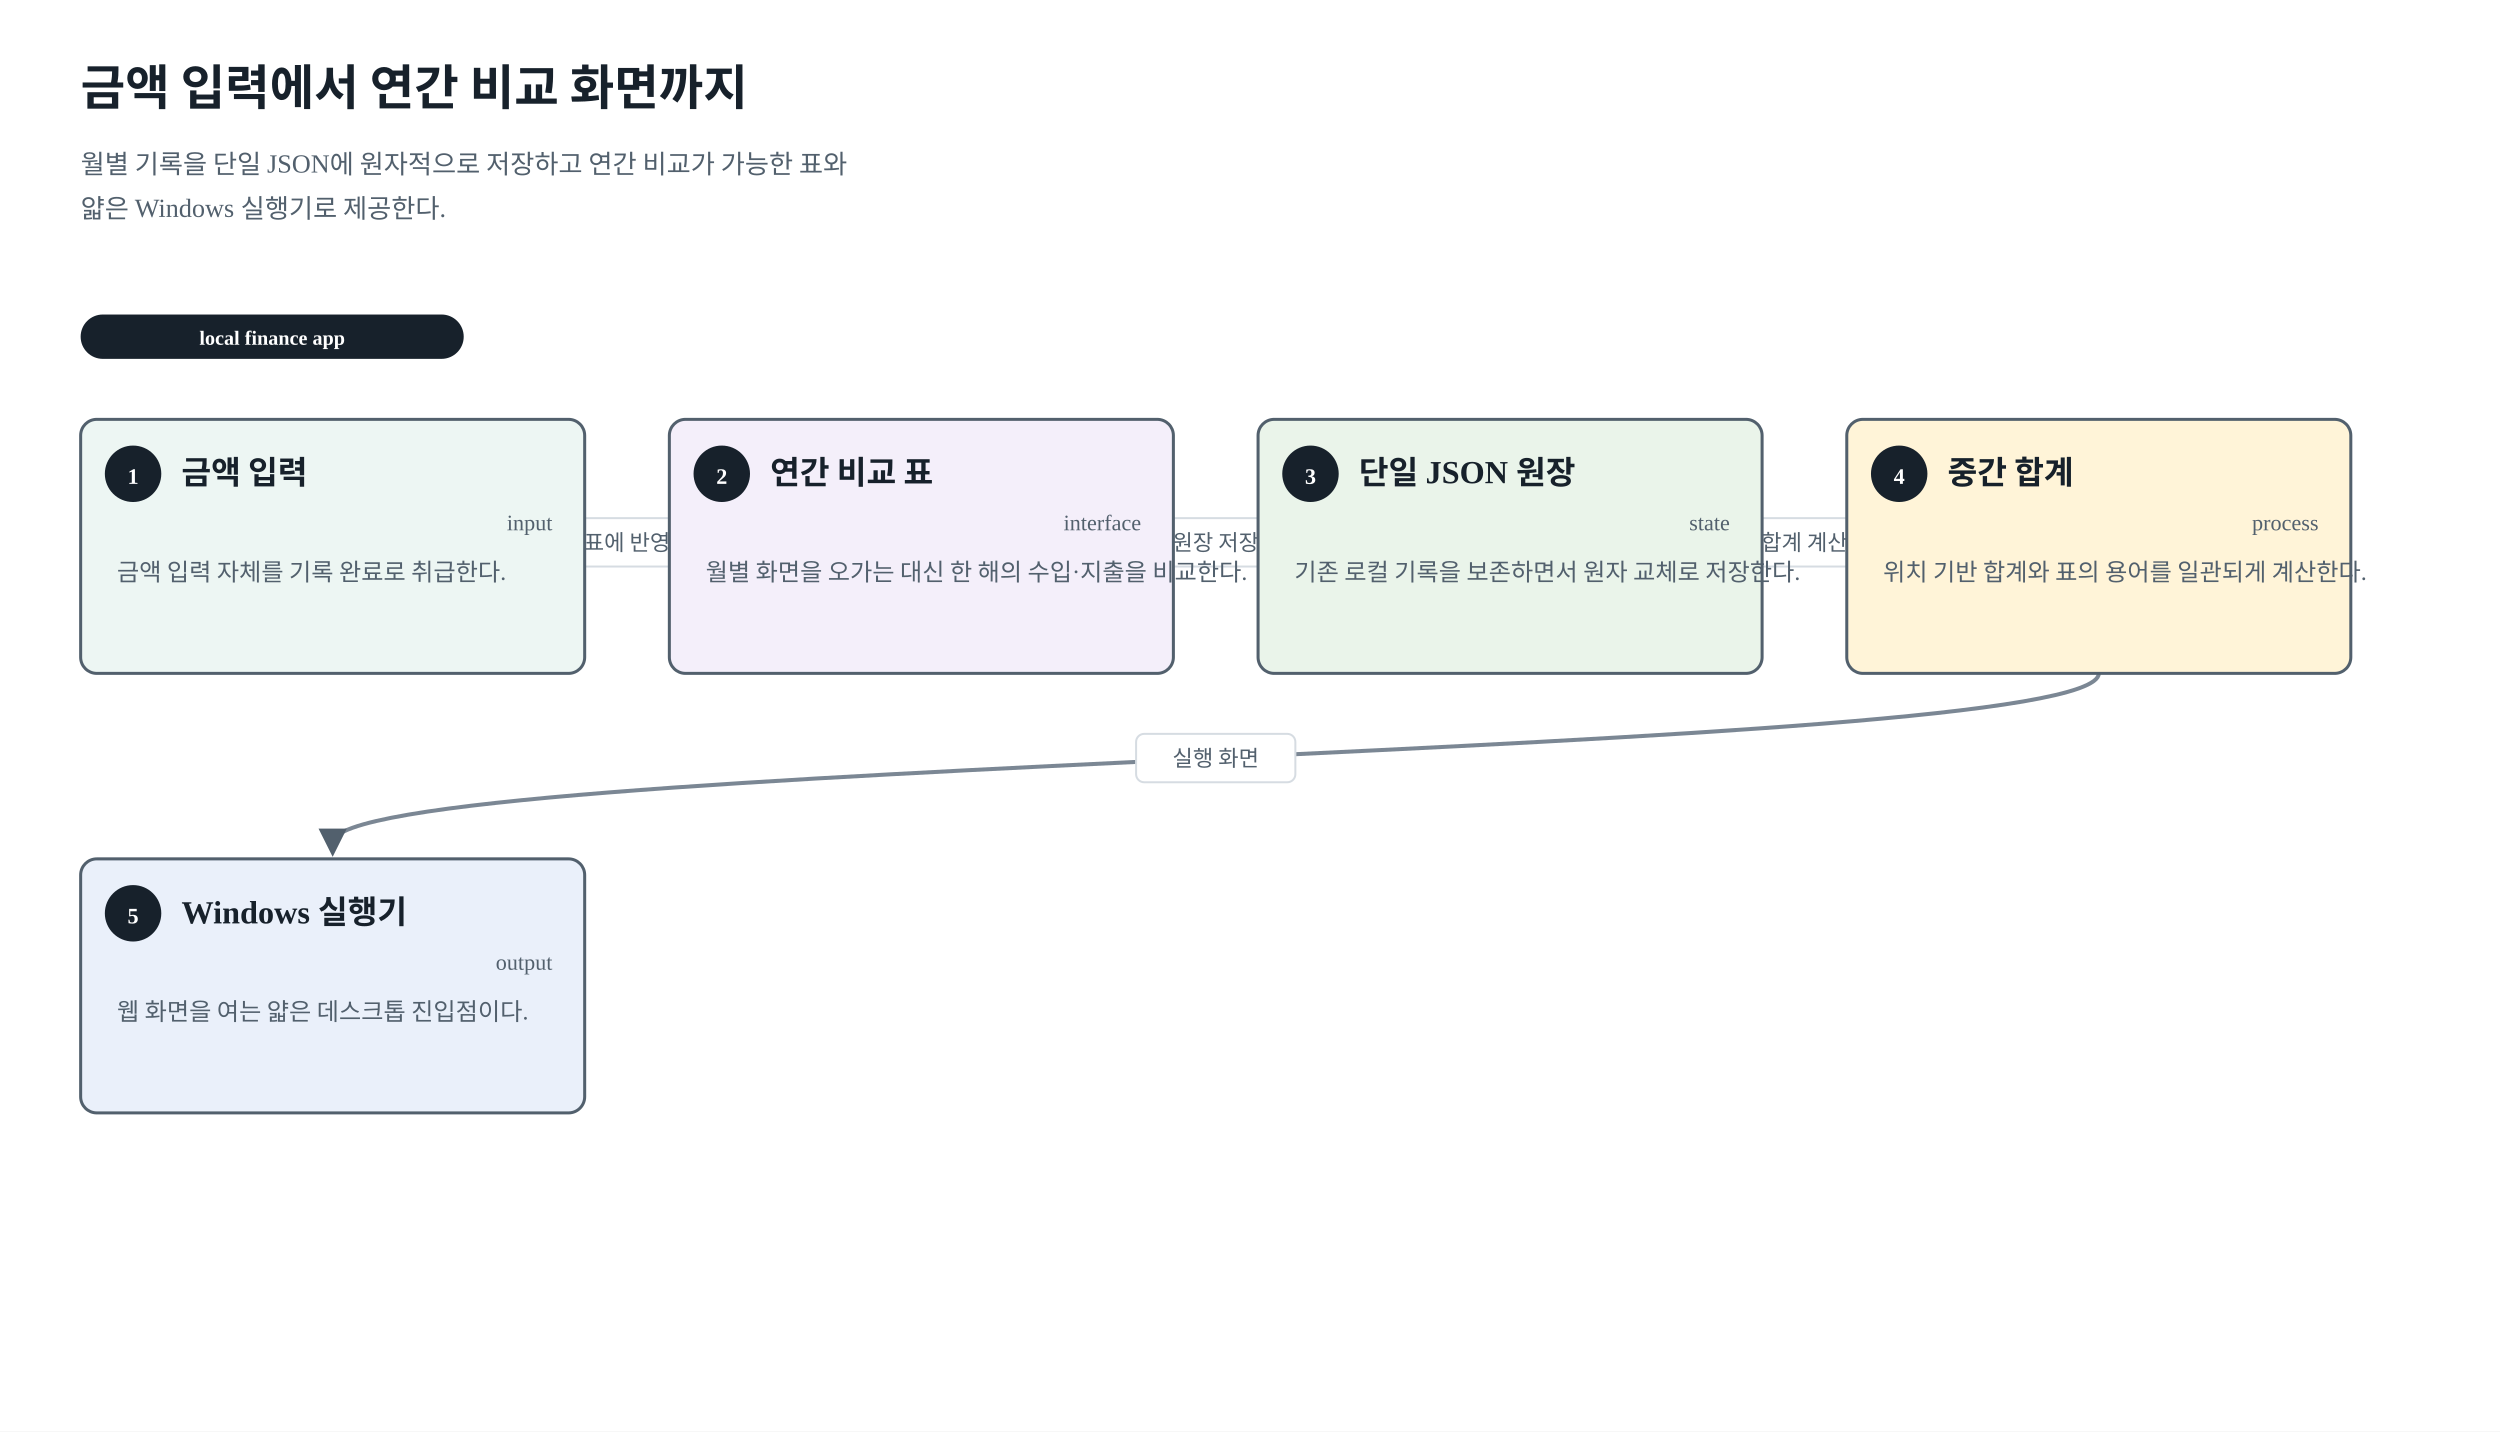
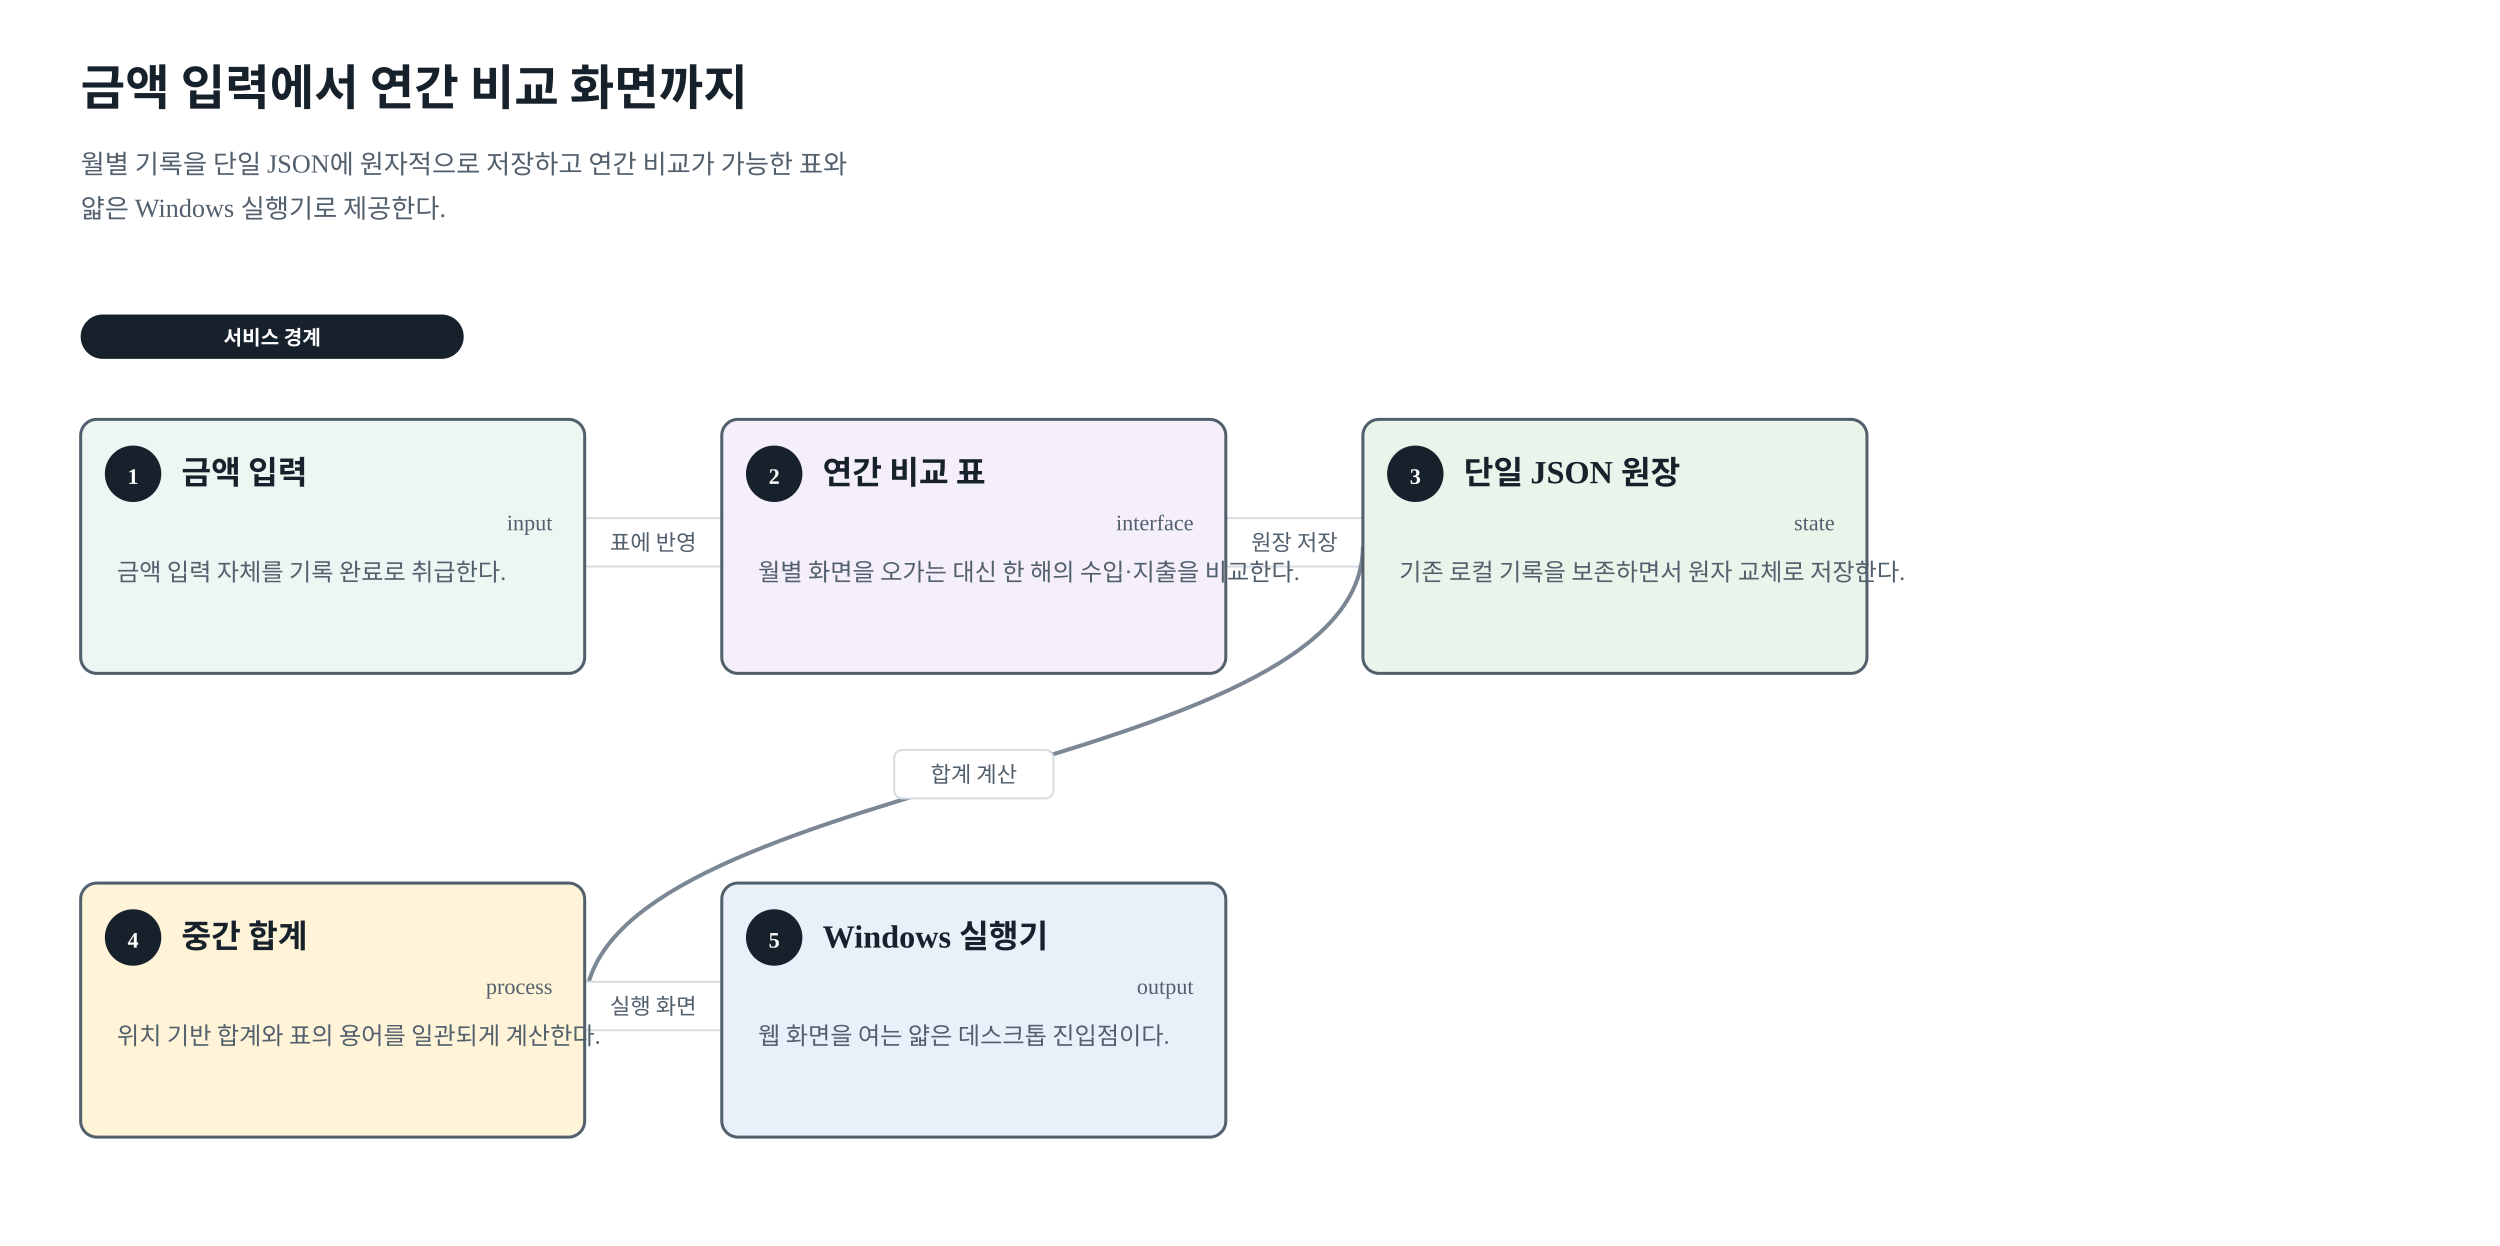
- <svg xmlns="http://www.w3.org/2000/svg" viewBox="0 0 1240 710" role="img" aria-labelledby="system-map-title system-map-desc">
+ <svg xmlns="http://www.w3.org/2000/svg" viewBox="0 0 1240 618" role="img" aria-labelledby="system-map-title system-map-desc">
  <defs>
    <marker id="system-map-arrow" viewBox="0 0 10 10" refX="5" refY="5" markerWidth="7" markerHeight="7" orient="auto-start-reverse">
      <path d="M 0 0 L 10 5 L 0 10 z" fill="#52606d" />
    </marker>
  </defs>
-   <rect width="1240" height="710" fill="#ffffff" />
+   <rect width="1240" height="618" fill="#ffffff" />
  <text fill="#17212b" font-size="24" font-weight="700">
    <tspan x="40" y="52">금액 입력에서 연간 비교 화면까지</tspan>
  </text>
  <text fill="#52606d" font-size="13">
    <tspan x="40" y="86">월별 기록을 단일 JSON에 원자적으로 저장하고 연간 비교가 가능한 표와</tspan>
    <tspan x="40" y="108">얇은 Windows 실행기로 제공한다.</tspan>
  </text>
  <rect x="40" y="156" width="190" height="22" rx="11" fill="#17212b" />
-   <text x="135" y="171" text-anchor="middle" fill="#ffffff" font-size="10" font-weight="700">local finance app</text>
+   <text x="135" y="171" text-anchor="middle" fill="#ffffff" font-size="10" font-weight="700">서비스 경계</text>
  <g data-flow="flow-01">
-     <path d="M 290 271 L 324 271" fill="none" stroke="#7b8794" stroke-width="2" marker-end="url(#system-map-arrow)" />
-     <rect x="271.5" y="257" width="79" height="24" rx="4" fill="#ffffff" stroke="#d6dce2" />
-     <text x="311" y="273" text-anchor="middle" fill="#52606d" font-size="11">표에 반영</text>
+     <path d="M 290 271 C 290 299, 358 243, 358 271" fill="none" stroke="#7b8794" stroke-width="2" marker-end="url(#system-map-arrow)" />
+     <rect x="284.5" y="257" width="79" height="24" rx="4" fill="#ffffff" stroke="#d6dce2" />
+     <text x="324" y="273" text-anchor="middle" fill="#52606d" font-size="11">표에 반영</text>
  </g>
  <g data-flow="flow-02">
-     <path d="M 582 271 L 616 271" fill="none" stroke="#7b8794" stroke-width="2" marker-end="url(#system-map-arrow)" />
-     <rect x="563.5" y="257" width="79" height="24" rx="4" fill="#ffffff" stroke="#d6dce2" />
-     <text x="603" y="273" text-anchor="middle" fill="#52606d" font-size="11">원장 저장</text>
+     <path d="M 608 271 C 608 299, 676 243, 676 271" fill="none" stroke="#7b8794" stroke-width="2" marker-end="url(#system-map-arrow)" />
+     <rect x="602.5" y="257" width="79" height="24" rx="4" fill="#ffffff" stroke="#d6dce2" />
+     <text x="642" y="273" text-anchor="middle" fill="#52606d" font-size="11">원장 저장</text>
  </g>
  <g data-flow="flow-03">
-     <path d="M 874 271 L 908 271" fill="none" stroke="#7b8794" stroke-width="2" marker-end="url(#system-map-arrow)" />
-     <rect x="855.5" y="257" width="79" height="24" rx="4" fill="#ffffff" stroke="#d6dce2" />
-     <text x="895" y="273" text-anchor="middle" fill="#52606d" font-size="11">합계 계산</text>
+     <path d="M 676 271 C 676 386, 290 386, 290 501" fill="none" stroke="#7b8794" stroke-width="2" marker-end="url(#system-map-arrow)" />
+     <rect x="443.5" y="372" width="79" height="24" rx="4" fill="#ffffff" stroke="#d6dce2" />
+     <text x="483" y="388" text-anchor="middle" fill="#52606d" font-size="11">합계 계산</text>
  </g>
  <g data-flow="flow-04">
-     <path d="M 1041 334 C 1041 376, 165 376, 165 418" fill="none" stroke="#7b8794" stroke-width="2" marker-end="url(#system-map-arrow)" />
-     <rect x="563.5" y="364" width="79" height="24" rx="4" fill="#ffffff" stroke="#d6dce2" />
-     <text x="603" y="380" text-anchor="middle" fill="#52606d" font-size="11">실행 화면</text>
+     <path d="M 290 501 C 290 529, 358 473, 358 501" fill="none" stroke="#7b8794" stroke-width="2" marker-end="url(#system-map-arrow)" />
+     <rect x="284.5" y="487" width="79" height="24" rx="4" fill="#ffffff" stroke="#d6dce2" />
+     <text x="324" y="503" text-anchor="middle" fill="#52606d" font-size="11">실행 화면</text>
  </g>
  <g data-node="amount-input">
    <rect x="40" y="208" width="250" height="126" rx="8" fill="#edf6f3" stroke="#52606d" stroke-width="1.5" />
    <circle cx="66" cy="235" r="14" fill="#17212b" />
    <text x="66" y="240" text-anchor="middle" fill="#ffffff" font-size="11" font-weight="700">1</text>
    <text x="90" y="240" fill="#17212b" font-size="16" font-weight="700">금액 입력</text>
    <text x="274" y="263" text-anchor="end" fill="#52606d" font-size="11">input</text>
    <text x="58" y="286" fill="#52606d" font-size="12">
      <tspan x="58" y="288">금액 입력 자체를 기록 완료로 취급한다.</tspan>
    </text>
  </g>
  <g data-node="annual-table">
-     <rect x="332" y="208" width="250" height="126" rx="8" fill="#f4effa" stroke="#52606d" stroke-width="1.5" />
-     <circle cx="358" cy="235" r="14" fill="#17212b" />
-     <text x="358" y="240" text-anchor="middle" fill="#ffffff" font-size="11" font-weight="700">2</text>
-     <text x="382" y="240" fill="#17212b" font-size="16" font-weight="700">연간 비교 표</text>
-     <text x="566" y="263" text-anchor="end" fill="#52606d" font-size="11">interface</text>
-     <text x="350" y="286" fill="#52606d" font-size="12">
-       <tspan x="350" y="288">월별 화면을 오가는 대신 한 해의 수입·지출을 비교한다.</tspan>
+     <rect x="358" y="208" width="250" height="126" rx="8" fill="#f4effa" stroke="#52606d" stroke-width="1.5" />
+     <circle cx="384" cy="235" r="14" fill="#17212b" />
+     <text x="384" y="240" text-anchor="middle" fill="#ffffff" font-size="11" font-weight="700">2</text>
+     <text x="408" y="240" fill="#17212b" font-size="16" font-weight="700">연간 비교 표</text>
+     <text x="592" y="263" text-anchor="end" fill="#52606d" font-size="11">interface</text>
+     <text x="376" y="286" fill="#52606d" font-size="12">
+       <tspan x="376" y="288">월별 화면을 오가는 대신 한 해의 수입·지출을 비교한다.</tspan>
    </text>
  </g>
  <g data-node="json-ledger">
-     <rect x="624" y="208" width="250" height="126" rx="8" fill="#eaf4ea" stroke="#52606d" stroke-width="1.5" />
-     <circle cx="650" cy="235" r="14" fill="#17212b" />
-     <text x="650" y="240" text-anchor="middle" fill="#ffffff" font-size="11" font-weight="700">3</text>
-     <text x="674" y="240" fill="#17212b" font-size="16" font-weight="700">단일 JSON 원장</text>
-     <text x="858" y="263" text-anchor="end" fill="#52606d" font-size="11">state</text>
-     <text x="642" y="286" fill="#52606d" font-size="12">
-       <tspan x="642" y="288">기존 로컬 기록을 보존하면서 원자 교체로 저장한다.</tspan>
+     <rect x="676" y="208" width="250" height="126" rx="8" fill="#eaf4ea" stroke="#52606d" stroke-width="1.5" />
+     <circle cx="702" cy="235" r="14" fill="#17212b" />
+     <text x="702" y="240" text-anchor="middle" fill="#ffffff" font-size="11" font-weight="700">3</text>
+     <text x="726" y="240" fill="#17212b" font-size="16" font-weight="700">단일 JSON 원장</text>
+     <text x="910" y="263" text-anchor="end" fill="#52606d" font-size="11">state</text>
+     <text x="694" y="286" fill="#52606d" font-size="12">
+       <tspan x="694" y="288">기존 로컬 기록을 보존하면서 원자 교체로 저장한다.</tspan>
    </text>
  </g>
  <g data-node="summary-calculation">
-     <rect x="916" y="208" width="250" height="126" rx="8" fill="#fff4d8" stroke="#52606d" stroke-width="1.5" />
-     <circle cx="942" cy="235" r="14" fill="#17212b" />
-     <text x="942" y="240" text-anchor="middle" fill="#ffffff" font-size="11" font-weight="700">4</text>
-     <text x="966" y="240" fill="#17212b" font-size="16" font-weight="700">중간 합계</text>
-     <text x="1150" y="263" text-anchor="end" fill="#52606d" font-size="11">process</text>
-     <text x="934" y="286" fill="#52606d" font-size="12">
-       <tspan x="934" y="288">위치 기반 합계와 표의 용어를 일관되게 계산한다.</tspan>
+     <rect x="40" y="438" width="250" height="126" rx="8" fill="#fff4d8" stroke="#52606d" stroke-width="1.5" />
+     <circle cx="66" cy="465" r="14" fill="#17212b" />
+     <text x="66" y="470" text-anchor="middle" fill="#ffffff" font-size="11" font-weight="700">4</text>
+     <text x="90" y="470" fill="#17212b" font-size="16" font-weight="700">중간 합계</text>
+     <text x="274" y="493" text-anchor="end" fill="#52606d" font-size="11">process</text>
+     <text x="58" y="516" fill="#52606d" font-size="12">
+       <tspan x="58" y="518">위치 기반 합계와 표의 용어를 일관되게 계산한다.</tspan>
    </text>
  </g>
  <g data-node="windows-shell">
-     <rect x="40" y="426" width="250" height="126" rx="8" fill="#eaf0fa" stroke="#52606d" stroke-width="1.5" />
-     <circle cx="66" cy="453" r="14" fill="#17212b" />
-     <text x="66" y="458" text-anchor="middle" fill="#ffffff" font-size="11" font-weight="700">5</text>
-     <text x="90" y="458" fill="#17212b" font-size="16" font-weight="700">Windows 실행기</text>
-     <text x="274" y="481" text-anchor="end" fill="#52606d" font-size="11">output</text>
-     <text x="58" y="504" fill="#52606d" font-size="12">
-       <tspan x="58" y="506">웹 화면을 여는 얇은 데스크톱 진입점이다.</tspan>
+     <rect x="358" y="438" width="250" height="126" rx="8" fill="#eaf0fa" stroke="#52606d" stroke-width="1.5" />
+     <circle cx="384" cy="465" r="14" fill="#17212b" />
+     <text x="384" y="470" text-anchor="middle" fill="#ffffff" font-size="11" font-weight="700">5</text>
+     <text x="408" y="470" fill="#17212b" font-size="16" font-weight="700">Windows 실행기</text>
+     <text x="592" y="493" text-anchor="end" fill="#52606d" font-size="11">output</text>
+     <text x="376" y="516" fill="#52606d" font-size="12">
+       <tspan x="376" y="518">웹 화면을 여는 얇은 데스크톱 진입점이다.</tspan>
    </text>
  </g>
</svg>
